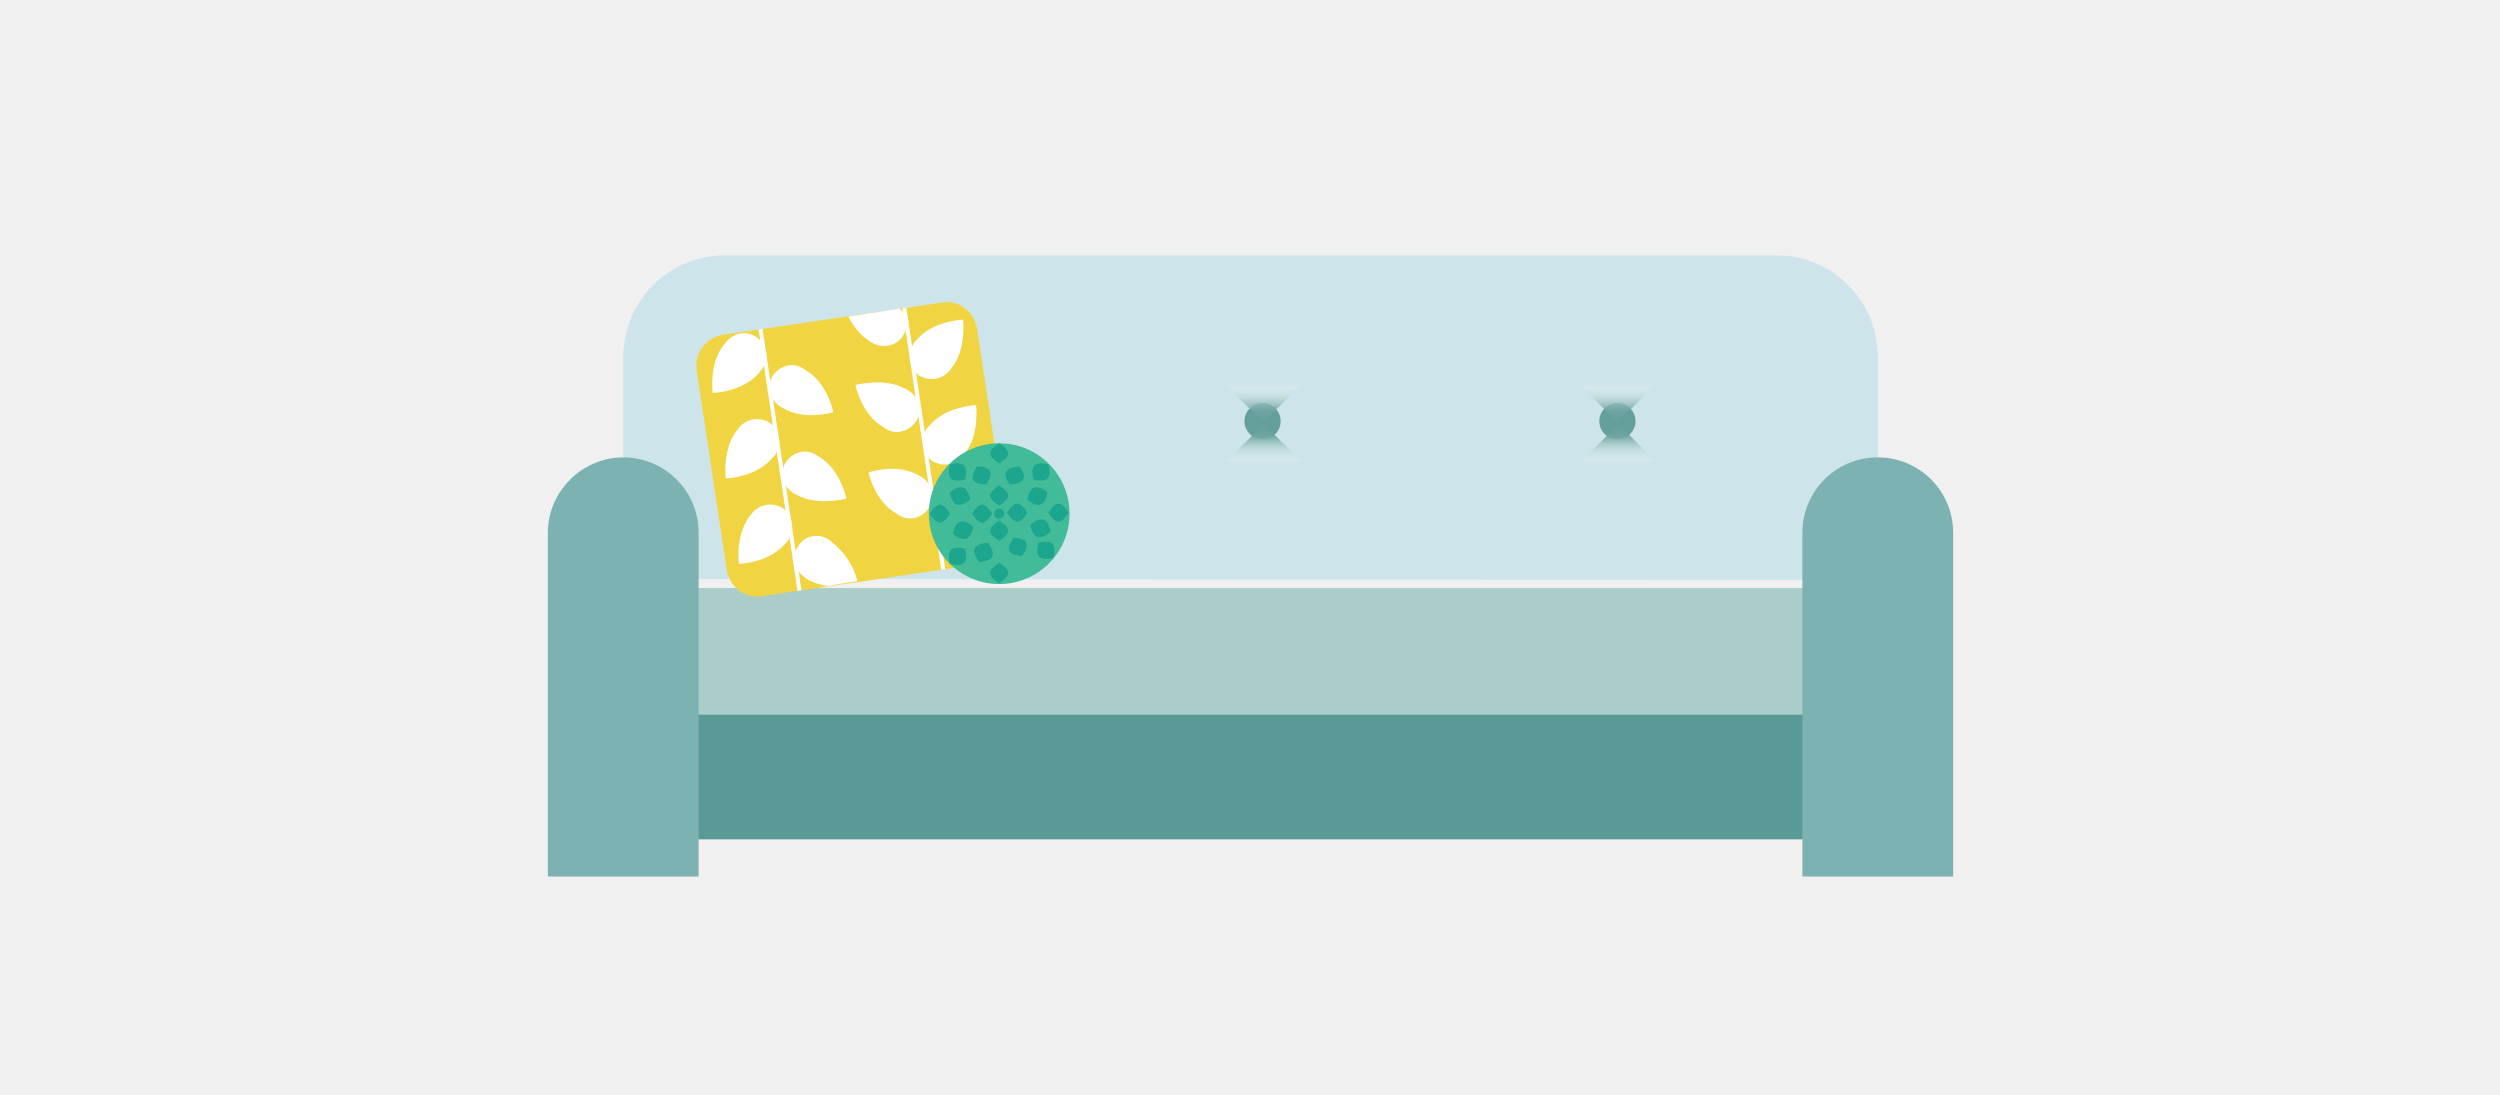
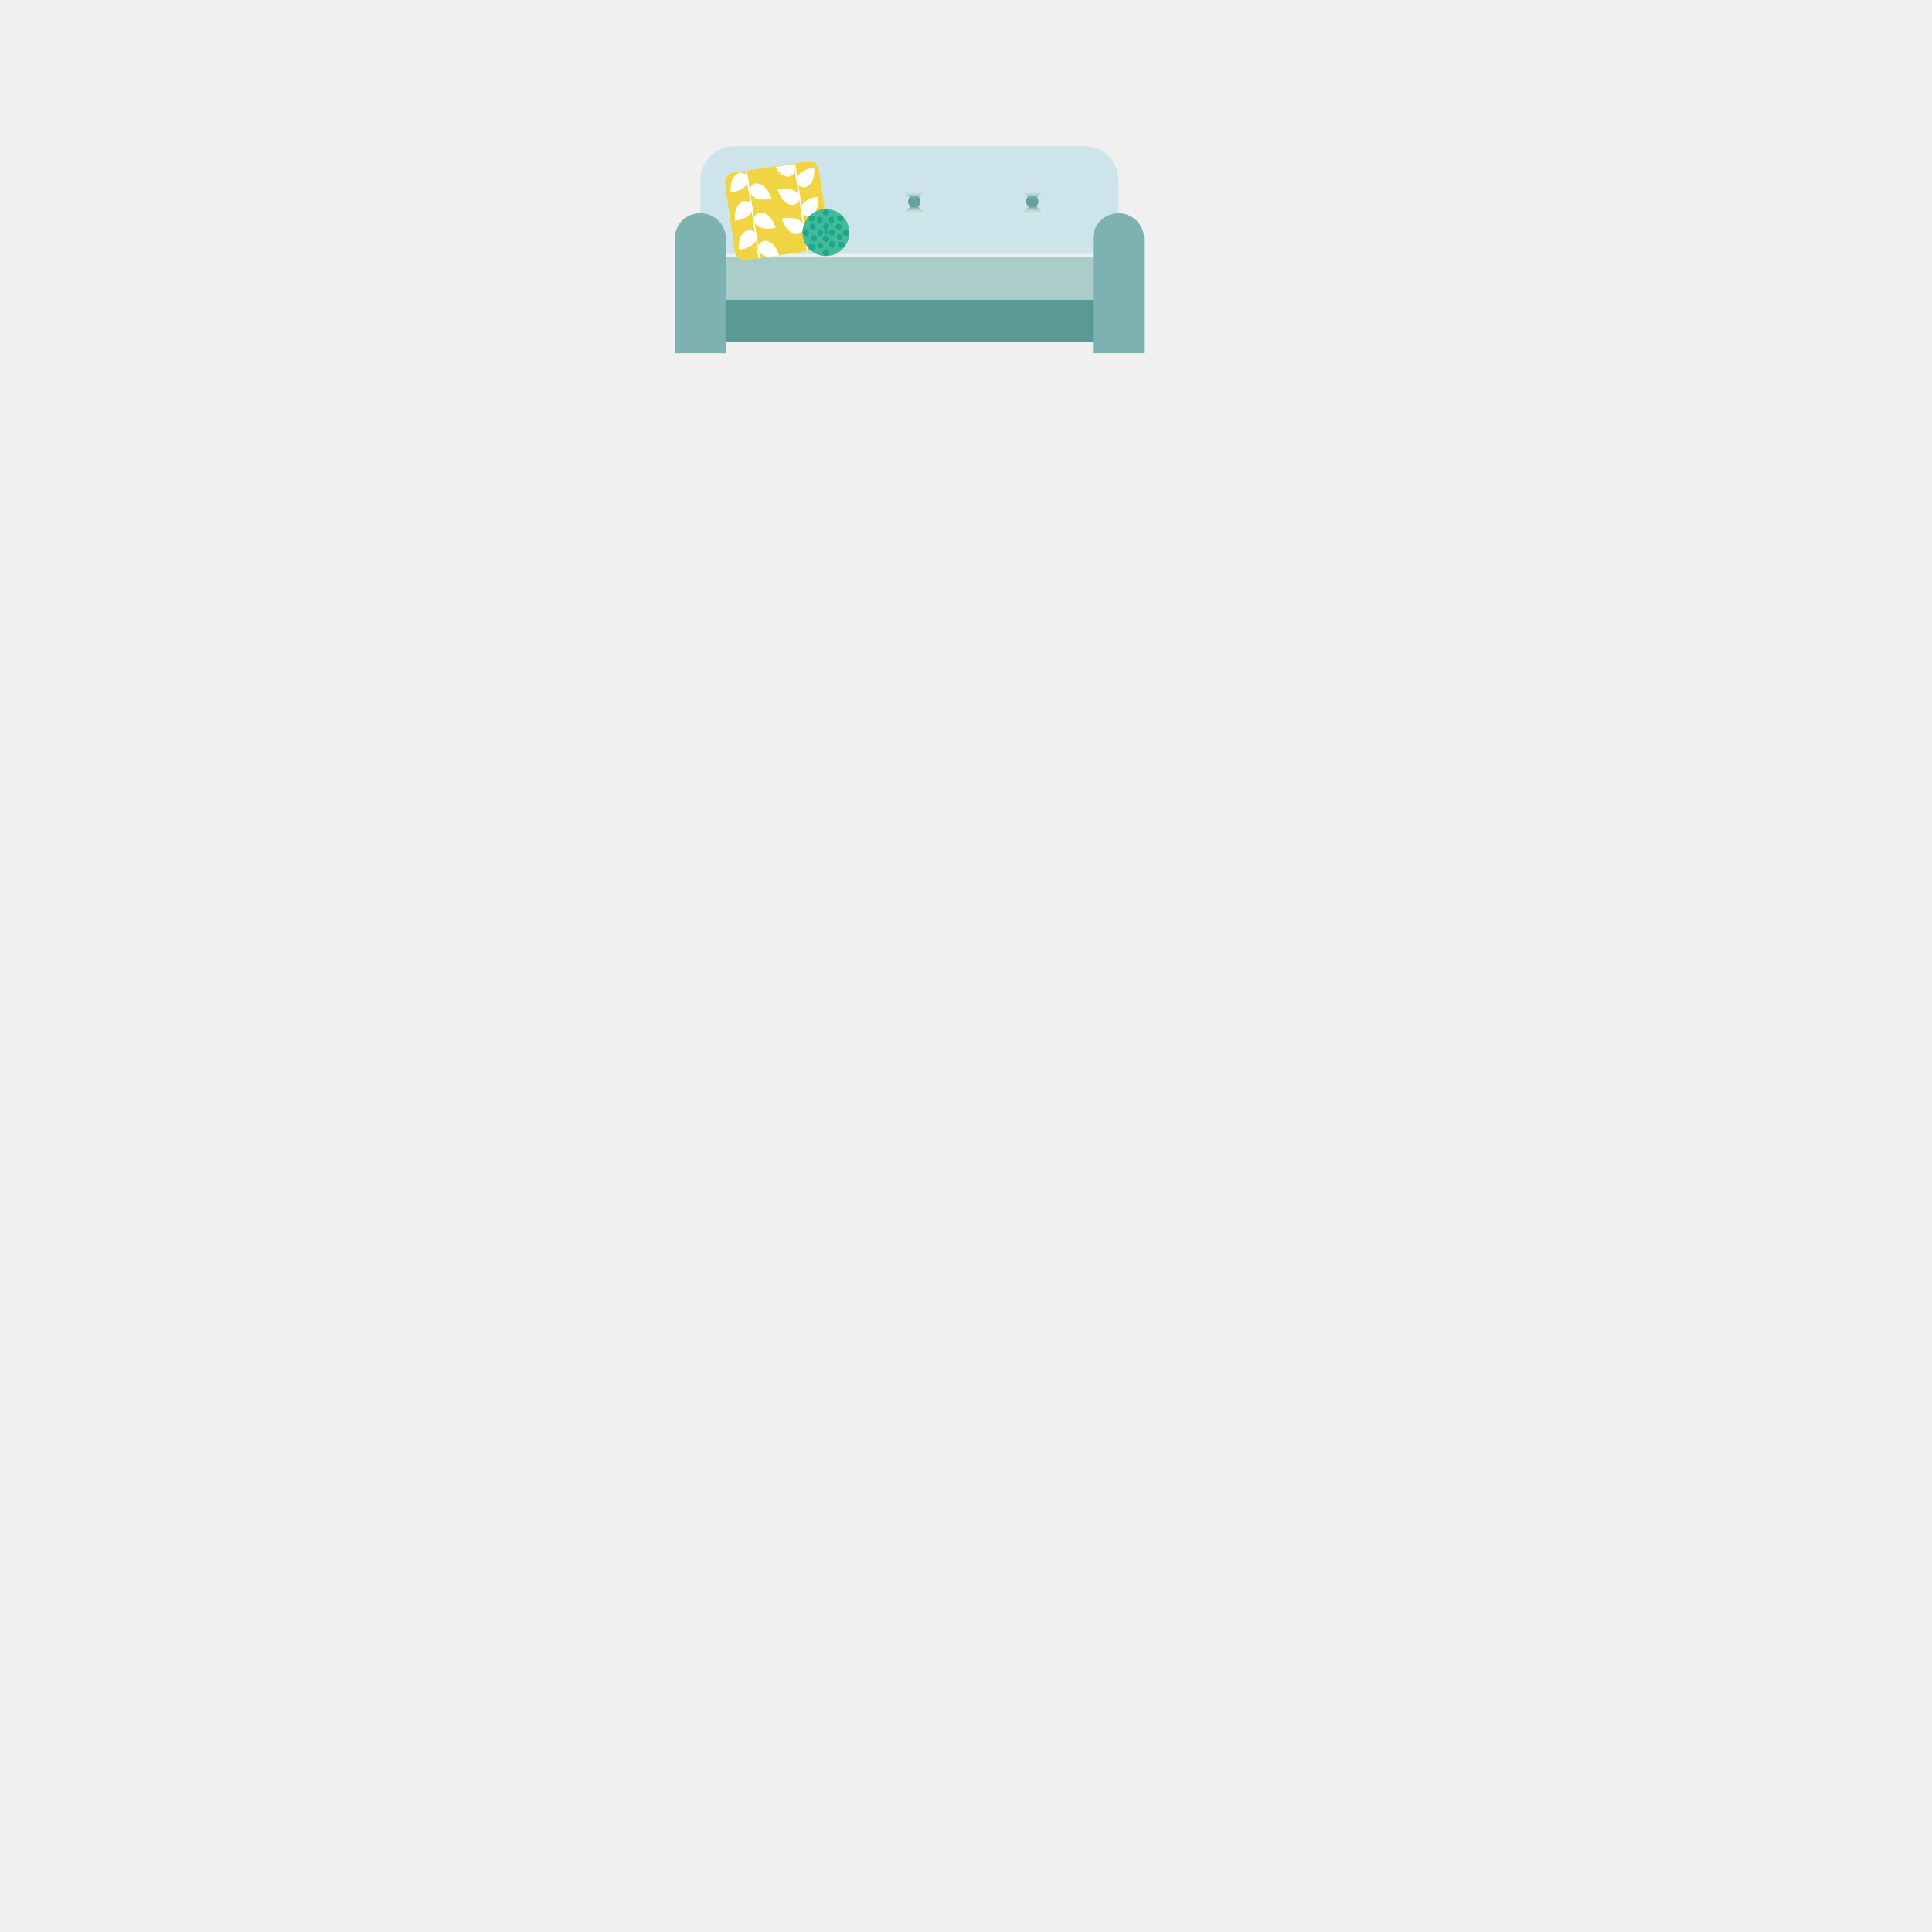
- <svg xmlns="http://www.w3.org/2000/svg" version="1.1" id="Capa_1" x="0px" y="0px" viewBox="0 0 248.7 108.9" style="enable-background:new 0 0 248.7 108.9;" xml:space="preserve">
+ <svg xmlns="http://www.w3.org/2000/svg" version="1.1" id="Capa_1" x="0px" y="0px" viewBox="0 0 280 280" style="enable-background:new 0 0 280 280;" xml:space="preserve">
  <style type="text/css">
	.st0{fill:none;}
	.st1{fill:#5A9A96;}
	.st2{fill:#CDE5EA;}
	.st3{fill:#ABCDCA;}
	.st4{fill:#7CB3B2;}
	.st5{fill:#F1D441;}
	.st6{fill:#FFFFFF;}
	.st7{fill:#42BB99;}
	.st8{fill:#1CA68D;}
- 	.st9{fill:#659F9C;}
- 	.st10{fill:url(#SVGID_1_);}
- 	.st11{fill:url(#SVGID_2_);}
- 	.st12{fill:url(#SVGID_3_);}
- 	.st13{fill:url(#SVGID_4_);}
+ 	.st9{fill-rule:evenodd;clip-rule:evenodd;fill:#659F9C;}
+ 	.st10{fill-rule:evenodd;clip-rule:evenodd;fill:url(#SVGID_1_);}
+ 	.st11{fill-rule:evenodd;clip-rule:evenodd;fill:url(#SVGID_2_);}
+ 	.st12{fill-rule:evenodd;clip-rule:evenodd;fill:url(#SVGID_3_);}
+ 	.st13{fill-rule:evenodd;clip-rule:evenodd;fill:url(#SVGID_4_);}
</style>
-   <g id="Capa_2">
-     <g id="Layer_1">
-       <rect class="st0" width="248.7" height="108.9" />
-       <rect x="64.8" y="71" class="st1" width="124.9" height="12.5" />
-       <path class="st2" d="M186.7,57.7c0-0.3,0.1-0.7,0.1-1V35.7c0.1-5.6-4.3-10.2-9.9-10.3h-105c-5.6,0.1-10,4.8-9.9,10.3v20.9    c0,0.4,0,0.7,0,1L186.7,57.7z" />
-       <rect x="68.5" y="58.5" class="st3" width="111.6" height="12.6" />
-       <path class="st4" d="M69.5,87.2V53c0-4.2-3.4-7.5-7.5-7.5s-7.5,3.4-7.5,7.5v34.2H69.5z" />
-       <path class="st4" d="M194.3,87.2V53c0-4.2-3.4-7.5-7.5-7.5c-4.2,0-7.5,3.4-7.5,7.5v34.2H194.3z" />
-       <path class="st5" d="M71.9,33.3l21.8-3.2c1.7-0.3,3.2,0.9,3.5,2.6l3,19.9c0.3,1.7-0.9,3.2-2.6,3.5l-21.8,3.2    c-1.7,0.3-3.2-0.9-3.5-2.6l-3-19.9C69.1,35.1,70.2,33.6,71.9,33.3z" />
-       <path class="st6" d="M97.2,53.8c-0.7,1-2,1.3-3.1,0.7c-1-0.7-1.3-2-0.7-3.1c0.1-0.2,0.2-0.3,0.4-0.5c1.6-1.9,4.6-2,4.6-2    S98.8,51.9,97.2,53.8z" />
-       <path class="st6" d="M95.9,45.2c-0.7,1-2,1.3-3.1,0.7c-1-0.7-1.3-2-0.7-3.1c0.1-0.2,0.2-0.3,0.4-0.5c1.6-1.9,4.6-2,4.6-2    S97.5,43.3,95.9,45.2z" />
-       <path class="st6" d="M94.6,36.7c-0.7,1-2,1.3-3.1,0.7c-1-0.7-1.3-2-0.7-3.1c0.1-0.2,0.2-0.3,0.4-0.5c1.6-1.9,4.6-2,4.6-2    S96.2,34.8,94.6,36.7z" />
-       <path class="st6" d="M91.4,47.3c1.1,0.5,1.7,1.8,1.2,2.9c-0.5,1.1-1.8,1.7-2.9,1.2c-0.2-0.1-0.4-0.2-0.5-0.3    C87,49.9,86.4,47,86.4,47S89.2,46,91.4,47.3z" />
-       <path class="st6" d="M90.1,38.7c1.1,0.5,1.7,1.8,1.2,2.9c-0.5,1.1-1.8,1.7-2.9,1.2c-0.2-0.1-0.4-0.2-0.5-0.3    c-2.2-1.2-2.8-4.2-2.8-4.2S88,37.5,90.1,38.7z" />
-       <path class="st6" d="M84.4,31.5c0.5,1,1.2,1.9,2.2,2.5c1,0.7,2.4,0.5,3.1-0.4c0.7-0.9,0.6-2.1-0.2-2.9L84.4,31.5z" />
-       <rect x="91.7" y="30.5" transform="matrix(0.9891 -0.1471 0.1471 0.9891 -5.4182 13.9978)" class="st6" width="0.4" height="26.3" />
-       <path class="st6" d="M72.1,34.2c0.7-1,2-1.4,3.1-0.7c1,0.7,1.4,2,0.7,3.1c-0.1,0.2-0.3,0.3-0.4,0.5c-1.6,1.9-4.6,2-4.6,2    S70.5,36,72.1,34.2z" />
-       <path class="st6" d="M73.4,42.7c0.7-1,2-1.3,3.1-0.7c1,0.7,1.3,2,0.7,3.1c-0.1,0.2-0.2,0.3-0.4,0.5c-1.6,1.9-4.6,2-4.6,2    S71.8,44.6,73.4,42.7z" />
-       <path class="st6" d="M74.7,51.2c0.7-1,2-1.3,3.1-0.7c1,0.7,1.3,2,0.7,3.1c-0.1,0.2-0.2,0.3-0.4,0.5c-1.6,1.9-4.6,2-4.6,2    S73.1,53.1,74.7,51.2z" />
-       <path class="st6" d="M77.9,40.6c-1.1-0.5-1.7-1.8-1.2-2.9c0.5-1.1,1.8-1.7,2.9-1.2c0.2,0.1,0.4,0.2,0.5,0.3    c2.2,1.2,2.8,4.2,2.8,4.2S80,41.9,77.9,40.6z" />
-       <path class="st6" d="M79.2,49.2c-1.1-0.5-1.7-1.8-1.2-2.9c0.5-1.1,1.8-1.7,2.9-1.2c0.2,0.1,0.4,0.2,0.5,0.3    c2.2,1.2,2.8,4.2,2.8,4.2S81.3,50.4,79.2,49.2z" />
-       <path class="st6" d="M80.4,57.7c0.6,0.3,1.3,0.5,1.9,0.6l3-0.5c-0.4-1.6-1.4-3-2.7-4c-1-0.8-2.4-0.6-3.1,0.4    c-0.8,1-0.6,2.4,0.4,3.1C80.1,57.5,80.3,57.6,80.4,57.7L80.4,57.7z" />
-       <rect x="77.4" y="32.6" transform="matrix(0.9891 -0.1471 0.1471 0.9891 -5.8879 11.9141)" class="st6" width="0.4" height="26.3" />
-       <circle class="st7" cx="99.4" cy="51.1" r="7" />
-       <circle class="st8" cx="99.4" cy="51.1" r="0.5" />
-       <path class="st8" d="M94.5,51.1c0,0-0.5,0.9-1,0.9s-1-0.9-1-0.9s0.5-0.9,1-0.9S94.5,51.1,94.5,51.1z" />
-       <path class="st8" d="M98.7,51.1c0,0-0.5,0.9-1,0.9s-1-0.9-1-0.9s0.5-0.9,1-0.9S98.7,51.1,98.7,51.1z" />
-       <path class="st8" d="M102.2,51c0,0-0.5,0.9-1,0.9s-1-0.9-1-0.9s0.5-0.9,1-0.9S102.2,51,102.2,51z" />
-       <path class="st8" d="M106.3,51c0,0-0.5,0.9-1,0.9s-1-0.9-1-0.9s0.5-0.9,1-0.9S106.3,51,106.3,51z" />
-       <path class="st8" d="M104.3,46.2c0,0,0.3,1-0.1,1.4s-1.4,0.1-1.4,0.1s-0.3-1,0.1-1.4S104.3,46.2,104.3,46.2z" />
-       <path class="st8" d="M94.5,46.2c0,0-0.3,1,0.1,1.4s1.4,0.1,1.4,0.1s0.3-1-0.1-1.4S94.5,46.2,94.5,46.2z" />
-       <path class="st8" d="M103.3,54c0,0-0.3,1,0.1,1.4s1.4,0.1,1.4,0.1s0.3-1-0.1-1.4S103.3,54,103.3,54z" />
-       <path class="st8" d="M102.5,52.2c0,0,0.1,1,0.7,1.2s1.3-0.5,1.3-0.5s-0.1-1-0.7-1.2S102.5,52.2,102.5,52.2z" />
-       <path class="st8" d="M100.8,53.5c0,0-0.6,0.8-0.4,1.3s1.3,0.5,1.3,0.5s0.6-0.8,0.4-1.3S100.8,53.5,100.8,53.5z" />
-       <path class="st8" d="M97.2,46.4c0,0-0.6,0.8-0.4,1.3s1.3,0.5,1.3,0.5s0.6-0.8,0.4-1.3S97.2,46.4,97.2,46.4z" />
-       <path class="st8" d="M94.5,49c0,0,0.1,1,0.7,1.2s1.3-0.5,1.3-0.5s-0.1-1-0.7-1.2S94.5,49,94.5,49z" />
-       <path class="st8" d="M97.4,55.9c0,0,1,0,1.3-0.5S98.3,54,98.3,54s-1,0-1.3,0.5S97.4,55.9,97.4,55.9z" />
-       <path class="st8" d="M100.5,48.2c0,0,1,0,1.3-0.5s-0.4-1.3-0.4-1.3s-1,0-1.3,0.5S100.5,48.2,100.5,48.2z" />
-       <path class="st8" d="M102.2,49.7c0,0,0.7,0.7,1.3,0.5s0.7-1.2,0.7-1.2s-0.7-0.7-1.3-0.5S102.2,49.7,102.2,49.7z" />
-       <path class="st8" d="M94.8,53.1c0,0,0.7,0.7,1.3,0.5s0.7-1.2,0.7-1.2s-0.7-0.7-1.3-0.5S94.8,53.1,94.8,53.1z" />
-       <path class="st8" d="M96,54.6c0,0,0.3,1-0.1,1.4s-1.4,0.1-1.4,0.1s-0.3-1,0.1-1.4S96,54.6,96,54.6z" />
-       <path class="st8" d="M99.4,48.3c0,0,0.9,0.5,0.9,1s-0.9,1-0.9,1s-0.9-0.5-0.9-1S99.4,48.3,99.4,48.3z" />
-       <path class="st8" d="M99.4,44.1c0,0,0.9,0.5,0.9,1s-0.9,1-0.9,1s-0.9-0.5-0.9-1S99.4,44.1,99.4,44.1z" />
-       <path class="st8" d="M99.4,56c0,0,0.9,0.5,0.9,1s-0.9,1-0.9,1s-0.9-0.5-0.9-1S99.4,56,99.4,56z" />
-       <path class="st8" d="M99.4,51.8c0,0,0.9,0.5,0.9,1s-0.9,1-0.9,1s-0.9-0.5-0.9-1S99.4,51.8,99.4,51.8z" />
-       <circle class="st9" cx="160.9" cy="41.9" r="1.8" />
-       <linearGradient id="SVGID_1_" gradientUnits="userSpaceOnUse" x1="161" y1="63.97" x2="161" y2="67.8" gradientTransform="matrix(1 0 0 -1 0 110)">
-         <stop offset="0" style="stop-color:#FFFFFF;stop-opacity:0" />
-         <stop offset="0" style="stop-color:#F8FBFB;stop-opacity:3.000000e-02" />
-         <stop offset="0.69" style="stop-color:#6EA4A1;stop-opacity:0.95" />
-         <stop offset="1" style="stop-color:#659F9C" />
-       </linearGradient>
-       <polyline class="st10" points="157.2,46 161,42.2 164.8,46   " />
-       <linearGradient id="SVGID_2_" gradientUnits="userSpaceOnUse" x1="2059.33" y1="-9810.7" x2="2059.33" y2="-9806.87" gradientTransform="matrix(-1 0 0 1 2220.27 9848.86)">
-         <stop offset="0" style="stop-color:#FFFFFF;stop-opacity:0" />
-         <stop offset="0" style="stop-color:#F8FBFB;stop-opacity:3.000000e-02" />
-         <stop offset="0.69" style="stop-color:#6EA4A1;stop-opacity:0.95" />
-         <stop offset="1" style="stop-color:#659F9C" />
-       </linearGradient>
-       <polyline class="st11" points="164.8,38.2 160.9,42 157.1,38.2   " />
-       <circle class="st9" cx="125.6" cy="41.9" r="1.8" />
-       <linearGradient id="SVGID_3_" gradientUnits="userSpaceOnUse" x1="125.73" y1="63.97" x2="125.73" y2="67.8" gradientTransform="matrix(1 0 0 -1 0 110)">
-         <stop offset="0" style="stop-color:#FFFFFF;stop-opacity:0" />
-         <stop offset="0" style="stop-color:#F8FBFB;stop-opacity:3.000000e-02" />
-         <stop offset="0.69" style="stop-color:#6EA4A1;stop-opacity:0.95" />
-         <stop offset="1" style="stop-color:#659F9C" />
-       </linearGradient>
-       <polyline class="st12" points="121.9,46 125.7,42.2 129.6,46   " />
-       <linearGradient id="SVGID_4_" gradientUnits="userSpaceOnUse" x1="2094.61" y1="-9810.7" x2="2094.61" y2="-9806.87" gradientTransform="matrix(-1 0 0 1 2220.27 9848.86)">
-         <stop offset="0" style="stop-color:#FFFFFF;stop-opacity:0" />
-         <stop offset="0" style="stop-color:#F8FBFB;stop-opacity:3.000000e-02" />
-         <stop offset="0.69" style="stop-color:#6EA4A1;stop-opacity:0.95" />
-         <stop offset="1" style="stop-color:#659F9C" />
-       </linearGradient>
-       <polyline class="st13" points="129.5,38.2 125.7,42 121.8,38.2   " />
+   <g>
+     <rect class="st0" width="280" height="280" />
+     <rect x="102.9" y="43.4" class="st1" width="60.7" height="6.1" />
+     <g>
+       <path class="st2" d="M162.1,36.9c0-0.2,0-0.3,0-0.5V26.2c0-2.8-2.1-5-4.8-5h-51c-2.6,0-4.8,2.2-4.8,5v10.1c0,0.2,0,0.3,0,0.5    H162.1z" />
+       <rect x="104.7" y="37.3" class="st3" width="54.3" height="6.1" />
+       <path class="st4" d="M105.2,51.3V34.6c0-2-1.6-3.7-3.7-3.7s-3.7,1.6-3.7,3.7v16.6H105.2z" />
+       <path class="st4" d="M165.8,51.3V34.6c0-2-1.6-3.7-3.7-3.7c-2,0-3.7,1.6-3.7,3.7v16.6H165.8z" />
    </g>
+     <g>
+       <path class="st5" d="M120.1,34.4c0.1,0.8-0.4,1.6-1.3,1.7l-10.6,1.6c-0.8,0.1-1.6-0.4-1.7-1.3l-1.4-9.7c-0.1-0.8,0.4-1.6,1.3-1.7    l10.6-1.6c0.8-0.1,1.6,0.4,1.7,1.3L120.1,34.4z" />
+       <g>
+         <path class="st6" d="M118.6,35c-0.8,0.9-1.6,0.2-1.6,0.2s-0.8-0.7,0-1.6c0.8-0.9,2.2-1,2.2-1S119.4,34.1,118.6,35z" />
+         <path class="st6" d="M118,30.9c-0.8,0.9-1.6,0.2-1.6,0.2s-0.8-0.7,0-1.6c0.8-0.9,2.2-1,2.2-1S118.8,29.9,118,30.9z" />
+         <path class="st6" d="M117.4,26.7c-0.8,0.9-1.6,0.2-1.6,0.2s-0.8-0.7,0-1.6c0.8-0.9,2.2-1,2.2-1S118.2,25.8,117.4,26.7z" />
+         <path class="st6" d="M115.8,31.9c1,0.6,0.5,1.5,0.5,1.5s-0.5,0.9-1.6,0.3c-1-0.6-1.4-2-1.4-2S114.8,31.3,115.8,31.9z" />
+         <path class="st6" d="M115.2,27.7c1,0.6,0.5,1.5,0.5,1.5s-0.5,0.9-1.6,0.3c-1-0.6-1.4-2-1.4-2S114.2,27.1,115.2,27.7z" />
+         <path class="st6" d="M112.4,24.2c0.2,0.4,0.5,0.9,1.1,1.2c1,0.6,1.6-0.3,1.6-0.3s0.4-0.7-0.2-1.3L112.4,24.2z" />
+         <rect x="116" y="23.7" transform="matrix(0.9891 -0.1471 0.1471 0.9891 -3.1619 17.3988)" class="st6" width="0.2" height="12.8" />
+         <path class="st6" d="M106.5,25.5c0.8-0.9,1.6-0.2,1.6-0.2s0.8,0.7,0,1.6c-0.8,0.9-2.2,1-2.2,1S105.7,26.4,106.5,25.5z" />
+         <path class="st6" d="M107.1,29.6c0.8-0.9,1.6-0.2,1.6-0.2s0.8,0.7,0,1.6c-0.8,0.9-2.2,1-2.2,1S106.3,30.5,107.1,29.6z" />
+         <path class="st6" d="M107.7,33.8c0.8-0.9,1.6-0.2,1.6-0.2s0.8,0.7,0,1.6c-0.8,0.9-2.2,1-2.2,1S106.9,34.7,107.7,33.8z" />
+         <path class="st6" d="M109.3,28.6c-1-0.6-0.5-1.5-0.5-1.5s0.5-0.9,1.6-0.3c1,0.6,1.4,2,1.4,2S110.3,29.2,109.3,28.6z" />
+         <path class="st6" d="M109.9,32.8c-1-0.6-0.5-1.5-0.5-1.5s0.5-0.9,1.6-0.3c1,0.6,1.4,2,1.4,2S110.9,33.4,109.9,32.8z" />
+         <path class="st6" d="M110.5,36.9c0.3,0.2,0.6,0.3,0.9,0.3l1.5-0.2c-0.1-0.3-0.4-1.4-1.3-1.9c-1-0.6-1.6,0.3-1.6,0.3     S109.5,36.3,110.5,36.9z" />
+         <rect x="109" y="24.7" transform="matrix(0.9891 -0.1471 0.1471 0.9891 -3.3897 16.3861)" class="st6" width="0.2" height="12.8" />
+       </g>
+     </g>
+     <g>
+       <g>
+         <circle class="st7" cx="119.7" cy="33.7" r="3.4" />
+         <circle class="st8" cx="119.7" cy="33.7" r="0.3" />
+       </g>
+       <path class="st8" d="M117.3,33.7c0,0-0.2,0.5-0.5,0.5c-0.3,0-0.5-0.5-0.5-0.5s0.2-0.5,0.5-0.5C117.1,33.3,117.3,33.7,117.3,33.7z" />
+       <path class="st8" d="M119.4,33.7c0,0-0.2,0.5-0.5,0.5c-0.3,0-0.5-0.5-0.5-0.5s0.2-0.5,0.5-0.5C119.1,33.3,119.4,33.7,119.4,33.7z" />
+       <path class="st8" d="M121.1,33.7c0,0-0.2,0.5-0.5,0.5c-0.3,0-0.5-0.5-0.5-0.5s0.2-0.5,0.5-0.5C120.8,33.2,121.1,33.7,121.1,33.7z" />
+       <path class="st8" d="M123.1,33.7c0,0-0.2,0.5-0.5,0.5c-0.3,0-0.5-0.5-0.5-0.5s0.2-0.5,0.5-0.5C122.9,33.2,123.1,33.7,123.1,33.7z" />
+       <path class="st8" d="M122.1,31.3c0,0,0.2,0.5,0,0.7c-0.2,0.2-0.7,0-0.7,0s-0.2-0.5,0-0.7C121.6,31.2,122.1,31.3,122.1,31.3z" />
+       <path class="st8" d="M117.3,31.3c0,0-0.2,0.5,0,0.7c0.2,0.2,0.7,0,0.7,0s0.2-0.5,0-0.7C117.8,31.2,117.3,31.3,117.3,31.3z" />
+       <path class="st8" d="M121.6,35.1c0,0-0.2,0.5,0,0.7c0.2,0.2,0.7,0,0.7,0s0.2-0.5,0-0.7C122.1,35,121.6,35.1,121.6,35.1z" />
+       <path class="st8" d="M121.2,34.2c0,0,0.1,0.5,0.3,0.6c0.3,0.1,0.6-0.3,0.6-0.3s-0.1-0.5-0.3-0.6C121.6,33.9,121.2,34.2,121.2,34.2    z" />
+       <path class="st8" d="M120.4,34.9c0,0-0.3,0.4-0.2,0.7c0.1,0.3,0.6,0.3,0.6,0.3s0.3-0.4,0.2-0.7C120.9,34.9,120.4,34.9,120.4,34.9z    " />
+       <path class="st8" d="M118.6,31.4c0,0-0.3,0.4-0.2,0.7c0.1,0.3,0.6,0.3,0.6,0.3s0.3-0.4,0.2-0.7C119.1,31.4,118.6,31.4,118.6,31.4z    " />
+       <path class="st8" d="M117.3,32.7c0,0,0.1,0.5,0.3,0.6c0.3,0.1,0.6-0.3,0.6-0.3s-0.1-0.5-0.3-0.6C117.7,32.3,117.3,32.7,117.3,32.7    z" />
+       <path class="st8" d="M118.7,36c0,0,0.5,0,0.6-0.2c0.1-0.3-0.2-0.7-0.2-0.7s-0.5,0-0.6,0.3C118.4,35.6,118.7,36,118.7,36z" />
+       <path class="st8" d="M120.3,32.3c0,0,0.5,0,0.6-0.2c0.1-0.3-0.2-0.7-0.2-0.7s-0.5,0-0.6,0.3C120,31.9,120.3,32.3,120.3,32.3z" />
+       <path class="st8" d="M121.1,33c0,0,0.4,0.4,0.6,0.3c0.3-0.1,0.3-0.6,0.3-0.6s-0.4-0.4-0.6-0.3C121.1,32.5,121.1,33,121.1,33z" />
+       <path class="st8" d="M117.5,34.7c0,0,0.4,0.4,0.6,0.3c0.3-0.1,0.3-0.6,0.3-0.6s-0.4-0.4-0.6-0.3C117.5,34.2,117.5,34.7,117.5,34.7    z" />
+       <path class="st8" d="M118,35.4c0,0,0.2,0.5,0,0.7c-0.2,0.2-0.7,0-0.7,0s-0.2-0.5,0-0.7C117.6,35.3,118,35.4,118,35.4z" />
+       <path class="st8" d="M119.7,32.3c0,0,0.5,0.2,0.5,0.5c0,0.3-0.5,0.5-0.5,0.5s-0.5-0.2-0.5-0.5C119.3,32.6,119.7,32.3,119.7,32.3z" />
+       <path class="st8" d="M119.7,30.3c0,0,0.5,0.2,0.5,0.5c0,0.3-0.5,0.5-0.5,0.5s-0.5-0.2-0.5-0.5C119.3,30.5,119.7,30.3,119.7,30.3z" />
+       <path class="st8" d="M119.7,36.1c0,0,0.5,0.2,0.5,0.5c0,0.3-0.5,0.5-0.5,0.5s-0.5-0.2-0.5-0.5C119.3,36.3,119.7,36.1,119.7,36.1z" />
+       <path class="st8" d="M119.7,34.1c0,0,0.5,0.2,0.5,0.5c0,0.3-0.5,0.5-0.5,0.5s-0.5-0.2-0.5-0.5C119.3,34.3,119.7,34.1,119.7,34.1z" />
+     </g>
+     <circle class="st9" cx="149.6" cy="29.2" r="0.9" />
+     <linearGradient id="SVGID_1_" gradientUnits="userSpaceOnUse" x1="149.651" y1="31.242" x2="149.651" y2="29.381">
+       <stop offset="0" style="stop-color:#FFFFFF;stop-opacity:0" />
+       <stop offset="0" style="stop-color:#F8FBFB;stop-opacity:2.525300e-02" />
+       <stop offset="0.69" style="stop-color:#6EA4A1;stop-opacity:0.954" />
+       <stop offset="1" style="stop-color:#659F9C" />
+     </linearGradient>
+     <polyline class="st10" points="147.8,31.2 149.7,29.4 151.5,31.2  " />
+     <linearGradient id="SVGID_2_" gradientUnits="userSpaceOnUse" x1="-990.458" y1="-705.108" x2="-990.458" y2="-706.969" gradientTransform="matrix(-1 0 0 -1 -840.8403 -677.6849)">
+       <stop offset="0" style="stop-color:#FFFFFF;stop-opacity:0" />
+       <stop offset="0" style="stop-color:#F8FBFB;stop-opacity:2.525300e-02" />
+       <stop offset="0.69" style="stop-color:#6EA4A1;stop-opacity:0.954" />
+       <stop offset="1" style="stop-color:#659F9C" />
+     </linearGradient>
+     <polyline class="st11" points="151.5,27.4 149.6,29.3 147.8,27.4  " />
+     <circle class="st9" cx="132.5" cy="29.2" r="0.9" />
+     <linearGradient id="SVGID_3_" gradientUnits="userSpaceOnUse" x1="132.51" y1="31.242" x2="132.51" y2="29.381">
+       <stop offset="0" style="stop-color:#FFFFFF;stop-opacity:0" />
+       <stop offset="0" style="stop-color:#F8FBFB;stop-opacity:2.525300e-02" />
+       <stop offset="0.69" style="stop-color:#6EA4A1;stop-opacity:0.954" />
+       <stop offset="1" style="stop-color:#659F9C" />
+     </linearGradient>
+     <polyline class="st12" points="130.6,31.2 132.5,29.4 134.4,31.2  " />
+     <linearGradient id="SVGID_4_" gradientUnits="userSpaceOnUse" x1="-973.317" y1="-705.108" x2="-973.317" y2="-706.969" gradientTransform="matrix(-1 0 0 -1 -840.8403 -677.6849)">
+       <stop offset="0" style="stop-color:#FFFFFF;stop-opacity:0" />
+       <stop offset="0" style="stop-color:#F8FBFB;stop-opacity:2.525300e-02" />
+       <stop offset="0.69" style="stop-color:#6EA4A1;stop-opacity:0.954" />
+       <stop offset="1" style="stop-color:#659F9C" />
+     </linearGradient>
+     <polyline class="st13" points="134.3,27.4 132.5,29.3 130.6,27.4  " />
  </g>
</svg>
